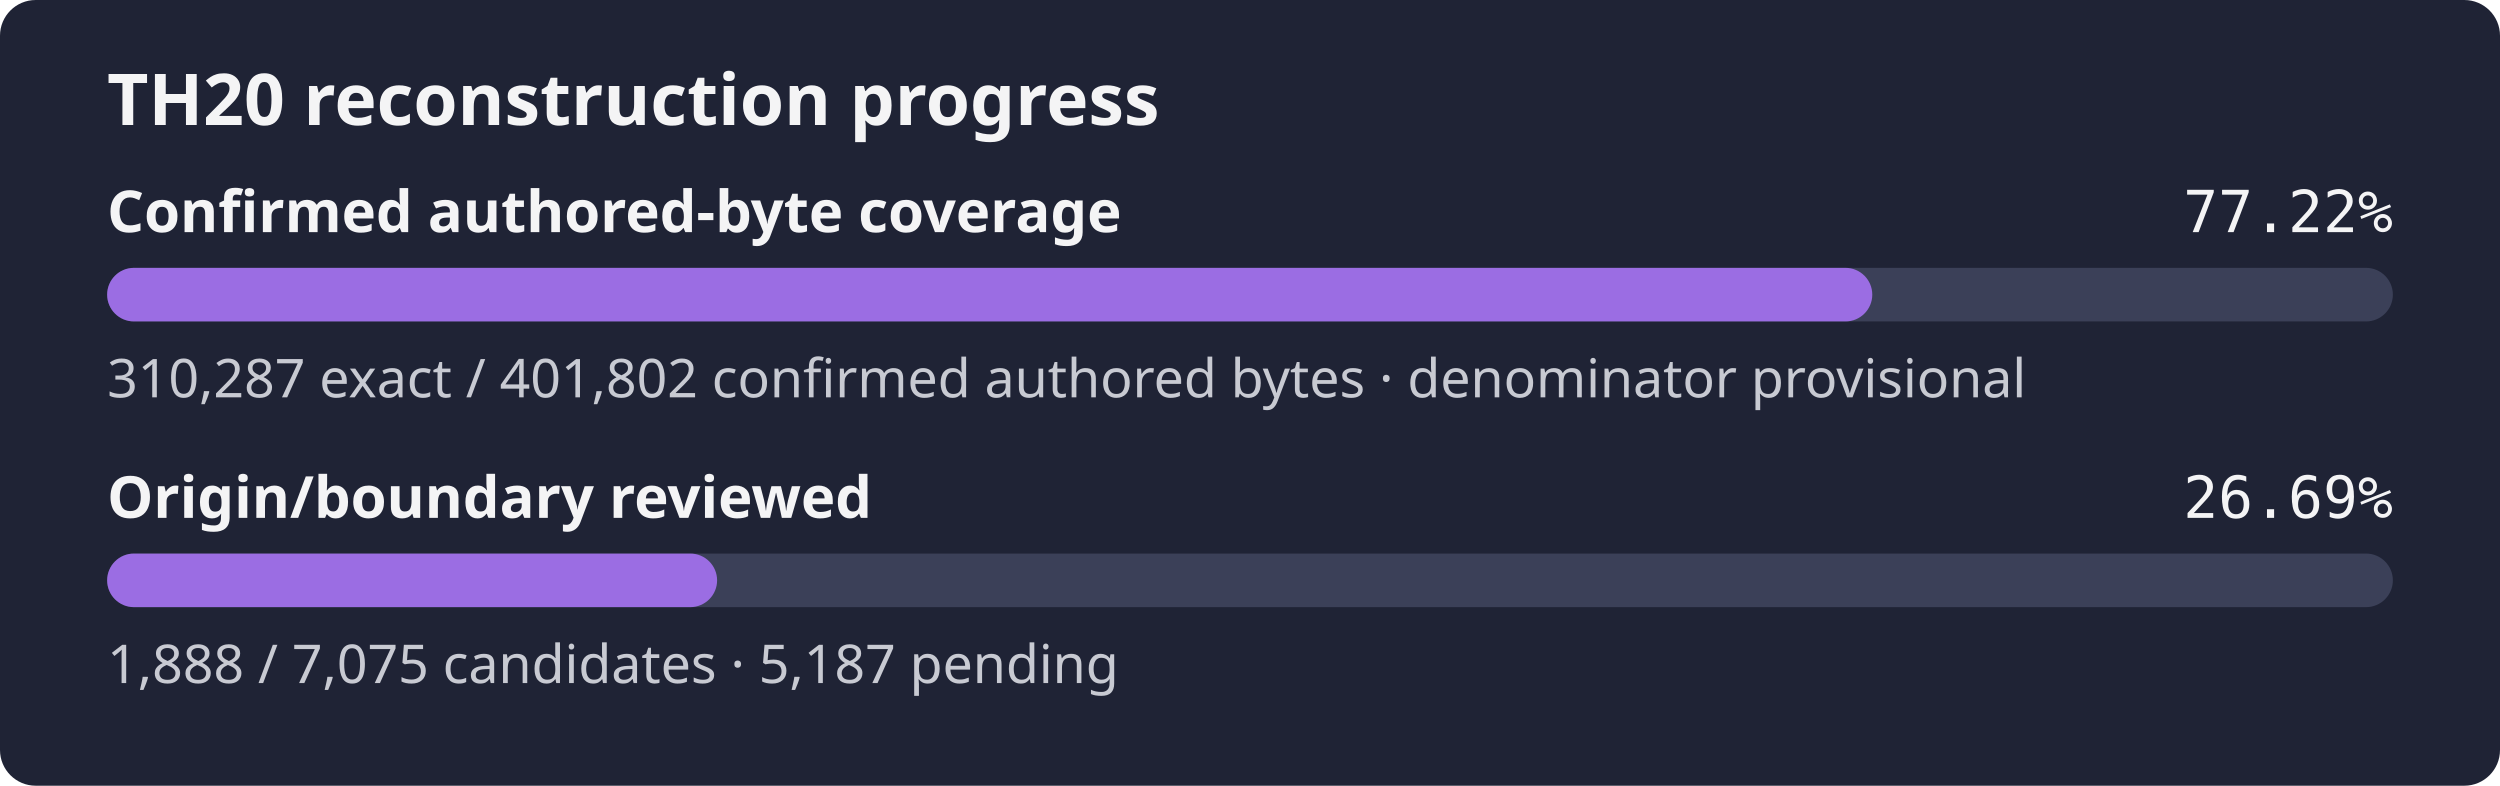
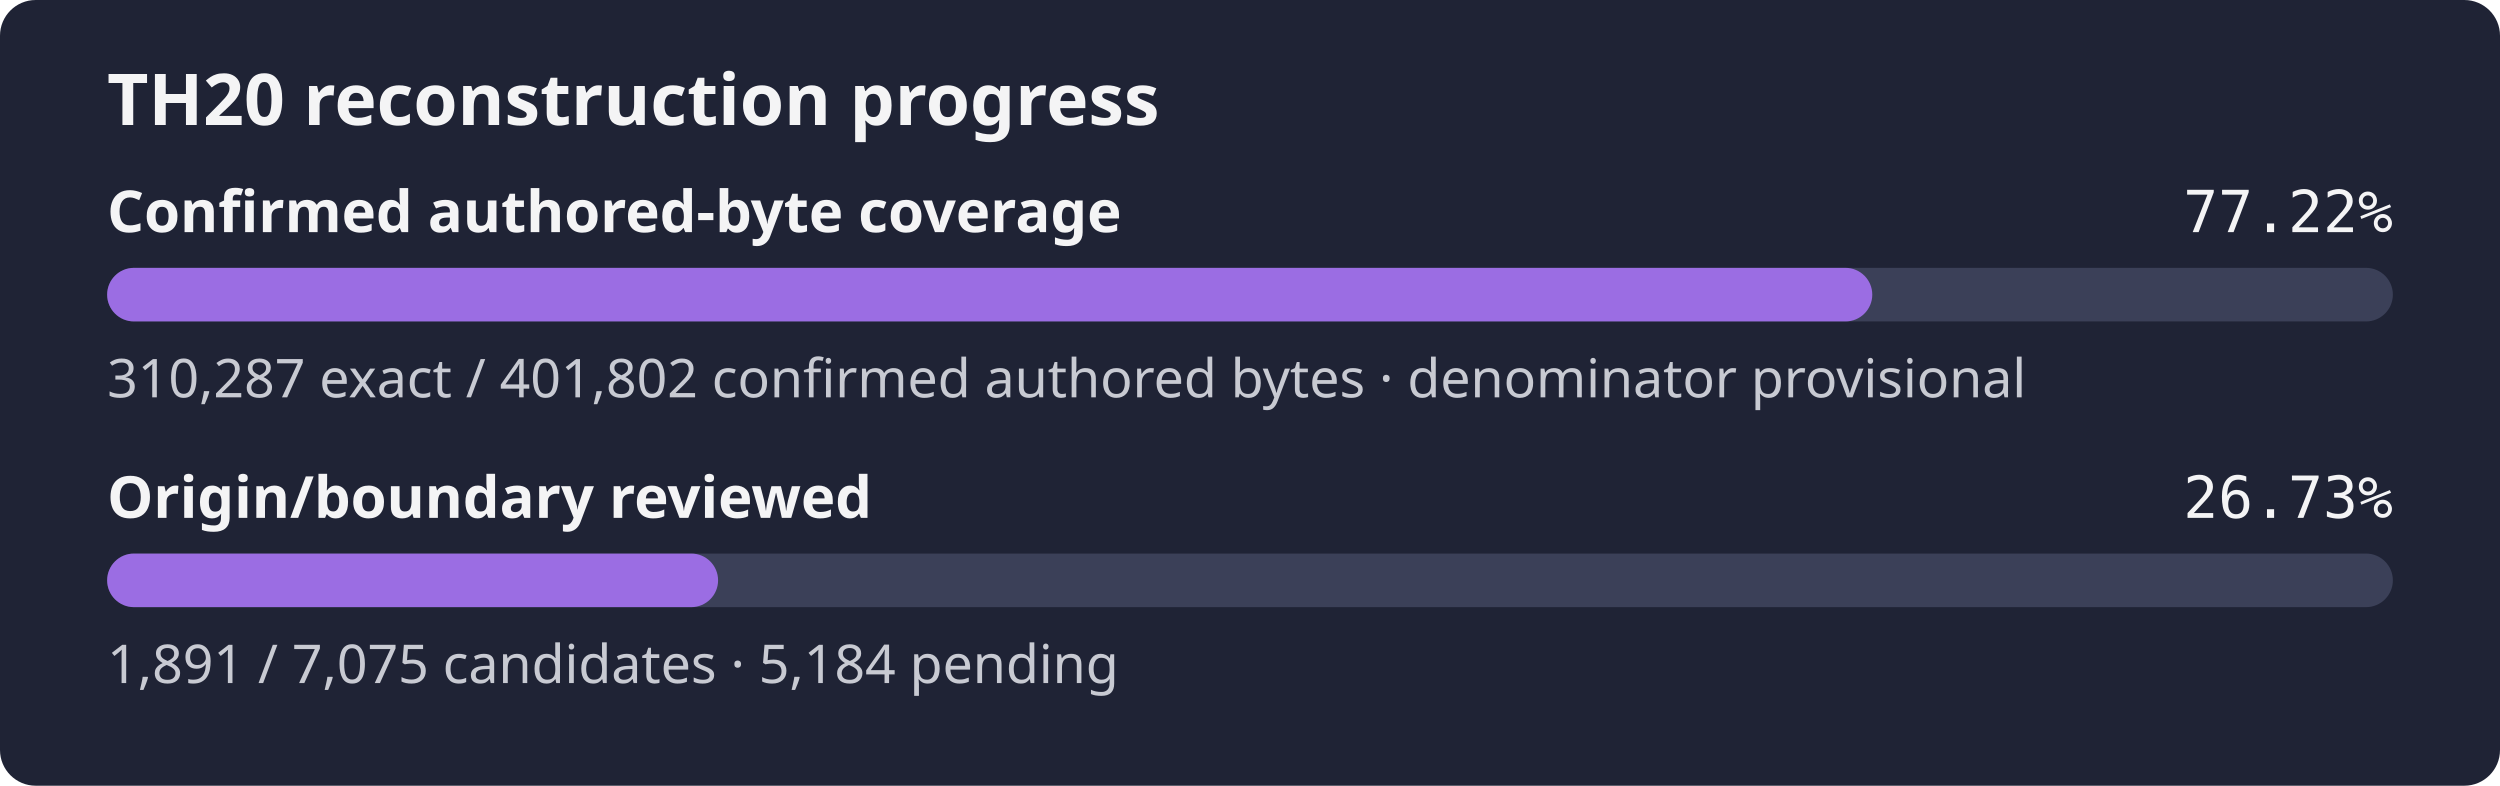
- <svg xmlns="http://www.w3.org/2000/svg" width="560" height="176" role="img" aria-label="TH20 reconstruction progress: 77.22% of the confirmed authored-byte set is exact, origin review 26.69%">
+ <svg xmlns="http://www.w3.org/2000/svg" width="560" height="176" role="img" aria-label="TH20 reconstruction progress: 77.22% of the confirmed authored-byte set is exact, origin review 26.73%">
  <rect width="560" height="176" rx="8" fill="#1f2335" />
  <text x="24" y="28" fill="#f4f4f5" font-family="sans-serif" font-size="16" font-weight="600">TH20 reconstruction progress</text>
  <text x="24" y="52" fill="#f4f4f5" font-family="sans-serif" font-size="13" font-weight="600">Confirmed authored-byte coverage</text>
  <text x="536" y="52" fill="#f4f4f5" text-anchor="end" font-family="monospace" font-size="13">77.22%</text>
  <rect x="24" y="60" width="512" height="12" rx="6" fill="#3b4058" />
  <rect x="24" y="60" width="395.39" height="12" rx="6" fill="#9b6de3" />
  <text x="24" y="89" fill="#c8cad2" font-family="sans-serif" font-size="12">310,287 exact / 401,802 confirmed authored bytes · denominator provisional</text>
  <text x="24" y="116" fill="#f4f4f5" font-family="sans-serif" font-size="13" font-weight="600">Origin/boundary reviewed</text>
-   <text x="536" y="116" fill="#f4f4f5" text-anchor="end" font-family="monospace" font-size="13">26.69%</text>
+   <text x="536" y="116" fill="#f4f4f5" text-anchor="end" font-family="monospace" font-size="13">26.73%</text>
  <rect x="24" y="124" width="512" height="12" rx="6" fill="#3b4058" />
-   <rect x="24" y="124" width="136.63" height="12" rx="6" fill="#9b6de3" />
-   <text x="24" y="153" fill="#c8cad2" font-family="sans-serif" font-size="12">1,888 / 7,075 candidates · 5,187 pending</text>
+   <rect x="24" y="124" width="136.85" height="12" rx="6" fill="#9b6de3" />
+   <text x="24" y="153" fill="#c8cad2" font-family="sans-serif" font-size="12">1,891 / 7,075 candidates · 5,184 pending</text>
</svg>
